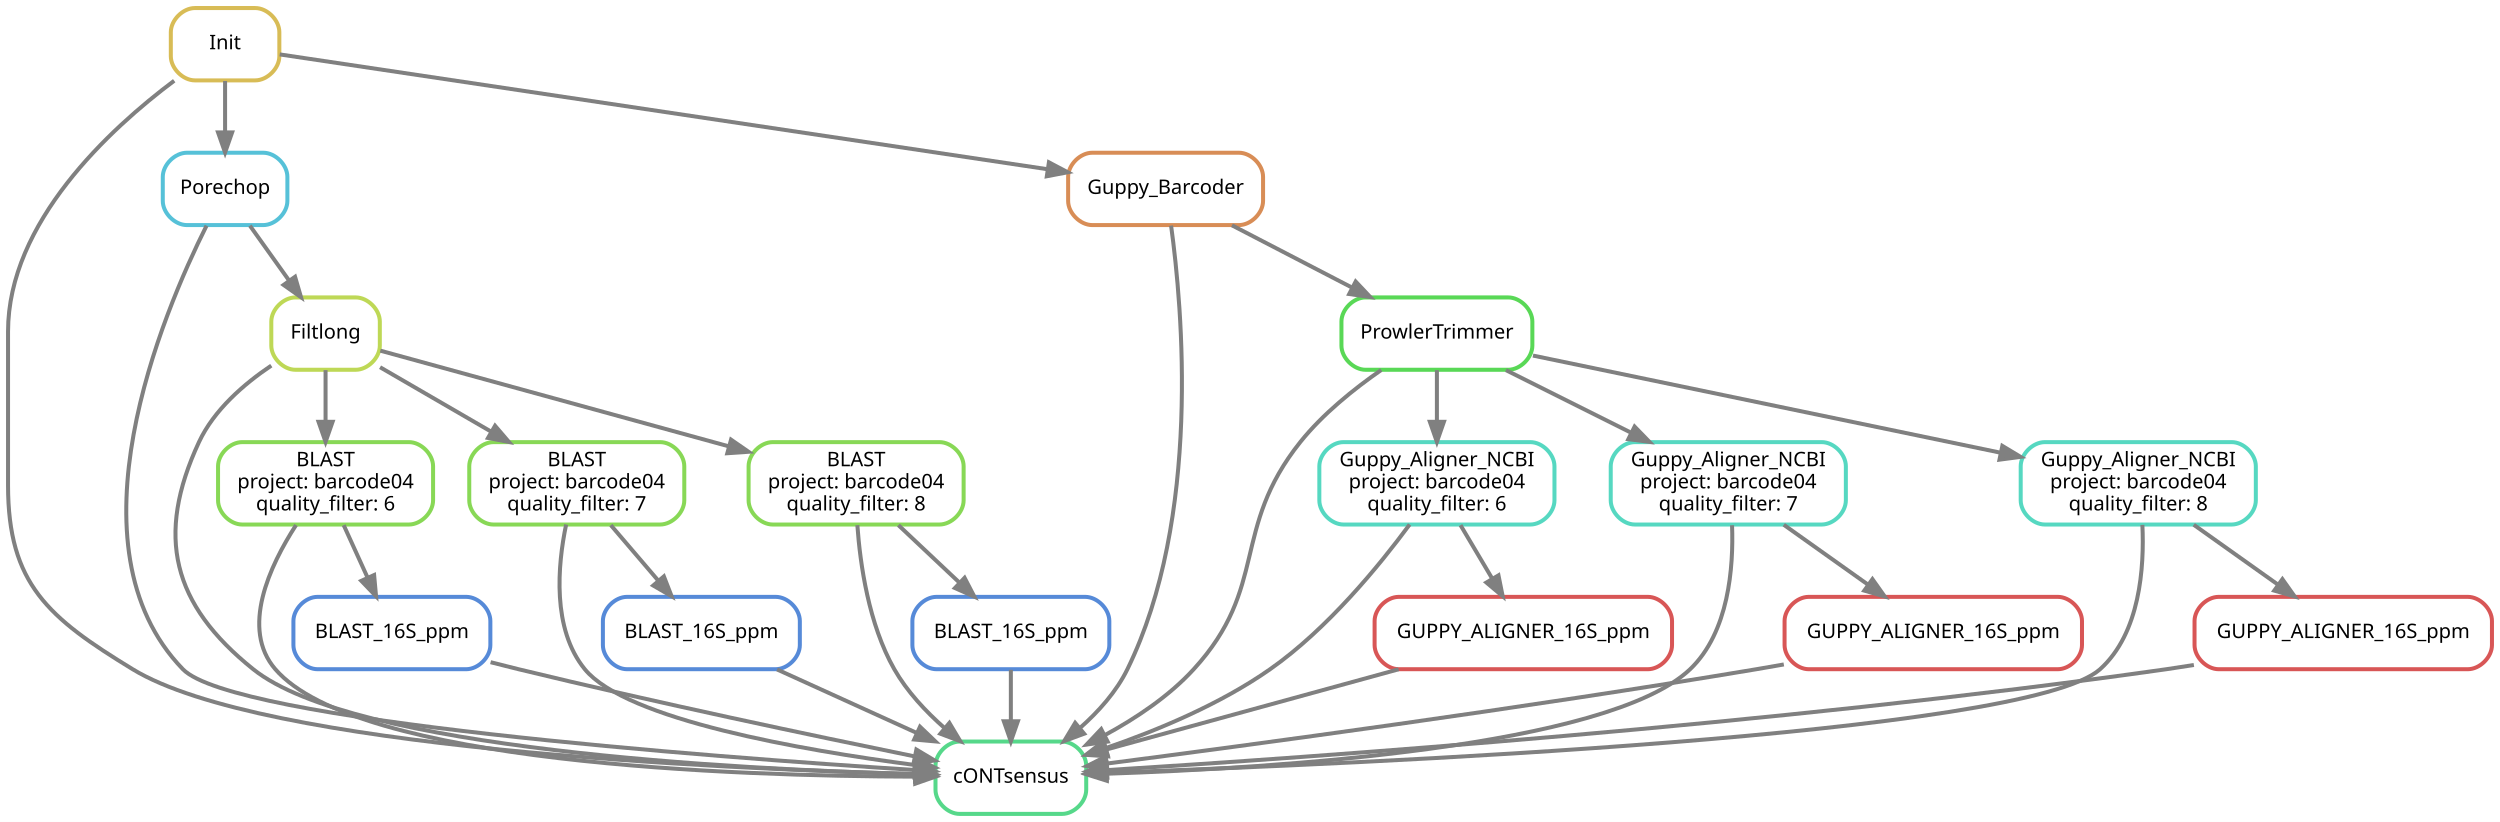
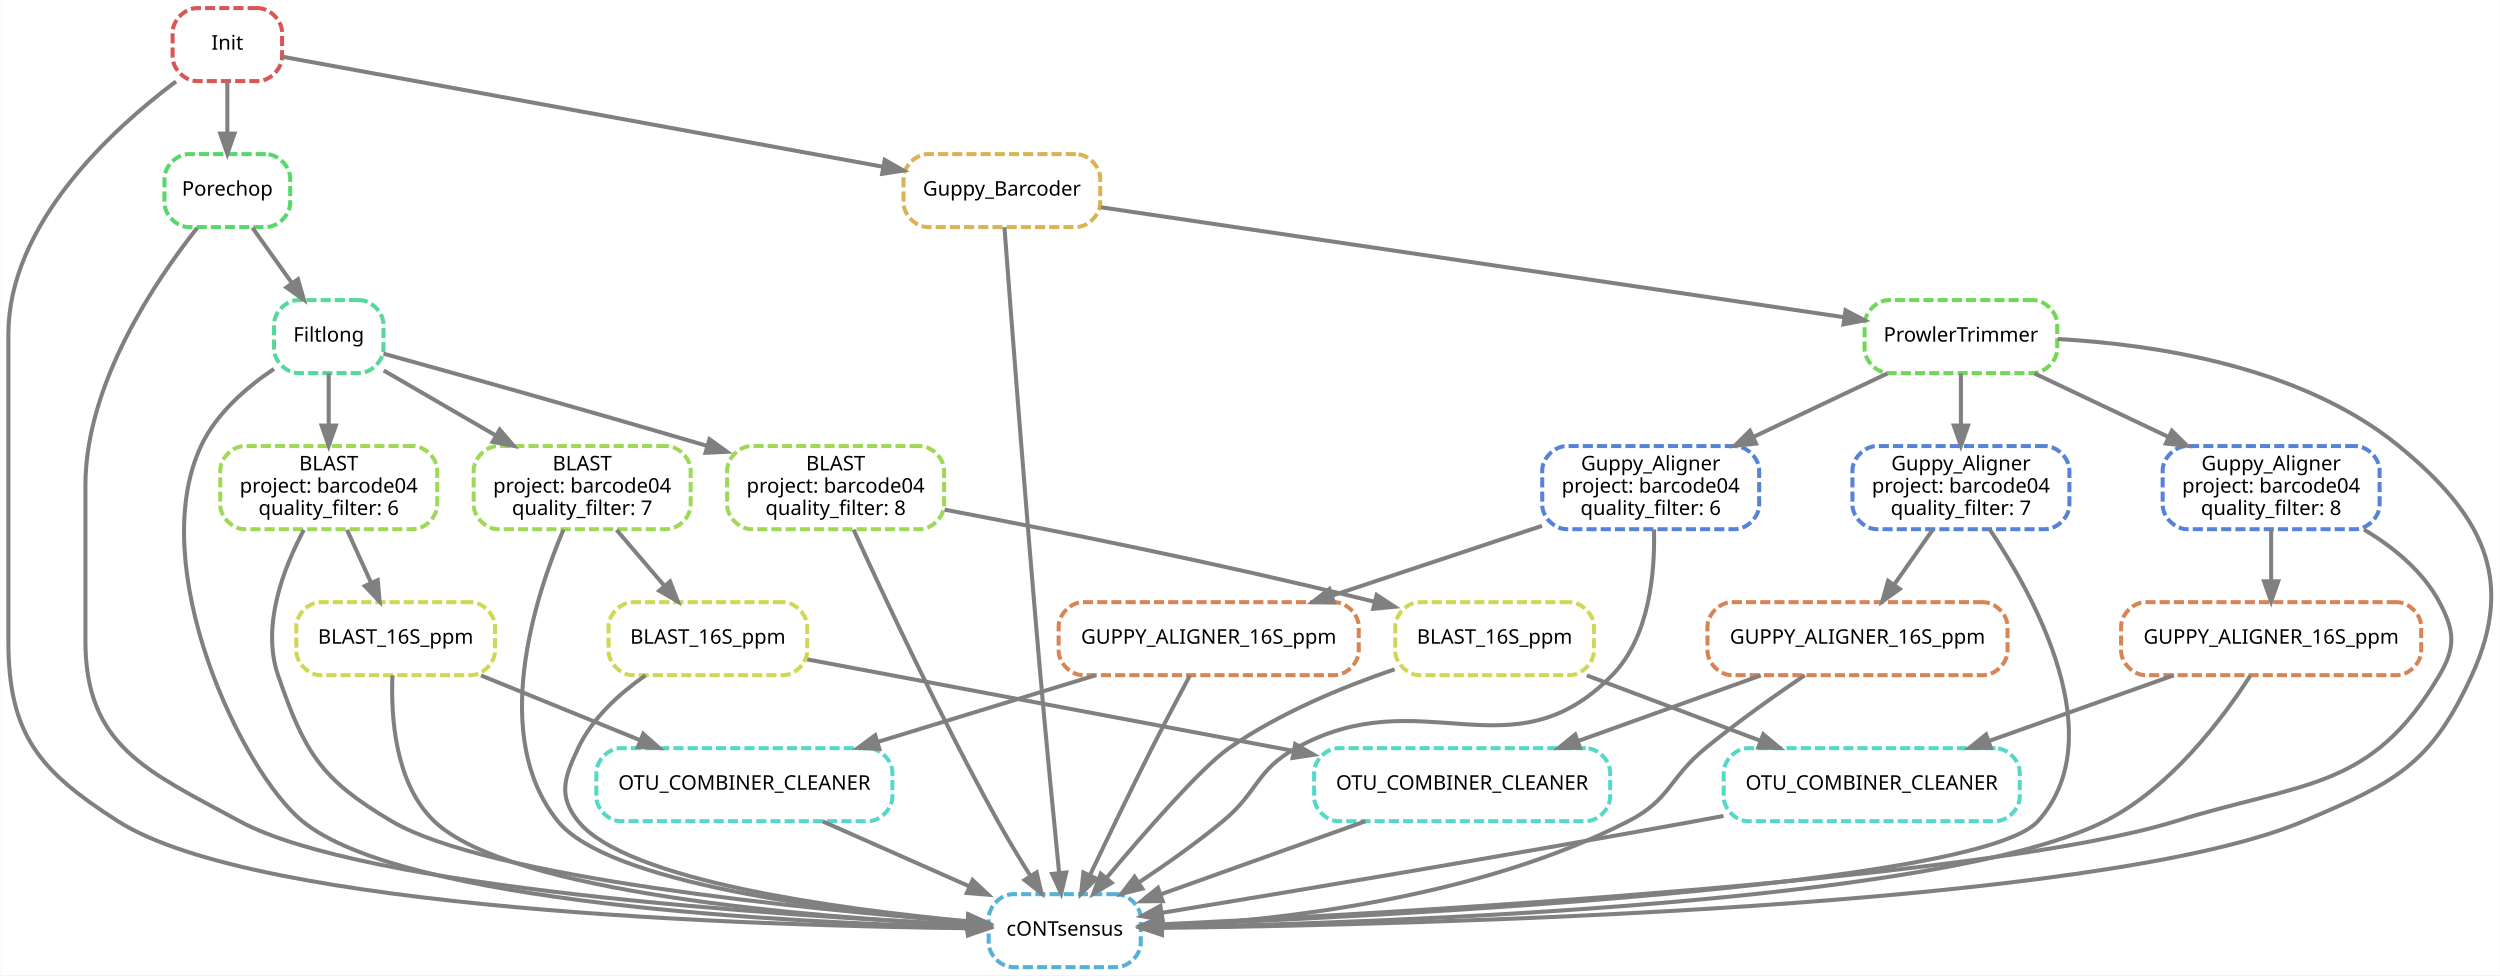
- <svg xmlns="http://www.w3.org/2000/svg" width="1244pt" height="409pt" viewBox="0.00 0.00 1244.00 409.00">
-   <g id="graph0" class="graph" transform="scale(1 1) rotate(0) translate(4 405)">
-     <polygon fill="white" stroke="transparent" points="-4,4 -4,-405 1240,-405 1240,4 -4,4" />
+ <svg xmlns="http://www.w3.org/2000/svg" width="1233pt" height="481pt" viewBox="0.00 0.00 1232.75 481.00">
+   <g id="graph0" class="graph" transform="scale(1 1) rotate(0) translate(4 477)">
+     <polygon fill="white" stroke="transparent" points="-4,4 -4,-477 1228.75,-477 1228.75,4 -4,4" />
    <g id="node1" class="node">
-       <path fill="none" stroke="#56d88a" stroke-width="2" d="M524.5,-36C524.5,-36 473.5,-36 473.5,-36 467.5,-36 461.5,-30 461.5,-24 461.5,-24 461.5,-12 461.5,-12 461.5,-6 467.5,0 473.5,0 473.5,0 524.5,0 524.5,0 530.5,0 536.5,-6 536.5,-12 536.5,-12 536.5,-24 536.5,-24 536.5,-30 530.5,-36 524.5,-36" />
-       <text text-anchor="middle" x="499" y="-15.5" font-family="sans" font-size="10.00">cONTsensus</text>
+       <path fill="none" stroke="#56b1d8" stroke-width="2" stroke-dasharray="5,2" d="M546.5,-36C546.5,-36 495.5,-36 495.5,-36 489.5,-36 483.5,-30 483.5,-24 483.5,-24 483.5,-12 483.5,-12 483.5,-6 489.5,0 495.5,0 495.5,0 546.5,0 546.5,0 552.5,0 558.5,-6 558.5,-12 558.5,-12 558.5,-24 558.5,-24 558.5,-30 552.5,-36 546.5,-36" />
+       <text text-anchor="middle" x="521" y="-15.5" font-family="sans" font-size="10.00">cONTsensus</text>
    </g>
    <g id="node2" class="node">
-       <path fill="none" stroke="#d8bc56" stroke-width="2" d="M123,-401C123,-401 93,-401 93,-401 87,-401 81,-395 81,-389 81,-389 81,-377 81,-377 81,-371 87,-365 93,-365 93,-365 123,-365 123,-365 129,-365 135,-371 135,-377 135,-377 135,-389 135,-389 135,-395 129,-401 123,-401" />
-       <text text-anchor="middle" x="108" y="-380.5" font-family="sans" font-size="10.00">Init</text>
+       <path fill="none" stroke="#d85656" stroke-width="2" stroke-dasharray="5,2" d="M123,-473C123,-473 93,-473 93,-473 87,-473 81,-467 81,-461 81,-461 81,-449 81,-449 81,-443 87,-437 93,-437 93,-437 123,-437 123,-437 129,-437 135,-443 135,-449 135,-449 135,-461 135,-461 135,-467 129,-473 123,-473" />
+       <text text-anchor="middle" x="108" y="-452.5" font-family="sans" font-size="10.00">Init</text>
    </g>
    <g id="edge1" class="edge">
-       <path fill="none" stroke="grey" stroke-width="2" d="M82.68,-364.83C50.76,-340.92 0,-294.36 0,-240 0,-240 0,-240 0,-163.5 0,-114.38 20.07,-97.59 62,-72 126.5,-32.63 352.11,-22.46 451.44,-19.87" />
-       <polygon fill="grey" stroke="grey" stroke-width="2" points="451.59,-23.37 461.5,-19.62 451.42,-16.37 451.59,-23.37" />
+       <path fill="none" stroke="grey" stroke-width="2" d="M82.68,-436.83C50.76,-412.92 0,-366.36 0,-312 0,-312 0,-312 0,-161 0,-114.73 15.03,-96.94 54,-72 122.61,-28.1 368.23,-20.44 473.04,-19.19" />
+       <polygon fill="grey" stroke="grey" stroke-width="2" points="473.37,-22.69 483.33,-19.09 473.3,-15.69 473.37,-22.69" />
    </g>
    <g id="node3" class="node">
-       <path fill="none" stroke="#56c1d8" stroke-width="2" d="M127,-329C127,-329 89,-329 89,-329 83,-329 77,-323 77,-317 77,-317 77,-305 77,-305 77,-299 83,-293 89,-293 89,-293 127,-293 127,-293 133,-293 139,-299 139,-305 139,-305 139,-317 139,-317 139,-323 133,-329 127,-329" />
-       <text text-anchor="middle" x="108" y="-308.5" font-family="sans" font-size="10.00">Porechop</text>
+       <path fill="none" stroke="#56d86b" stroke-width="2" stroke-dasharray="5,2" d="M127,-401C127,-401 89,-401 89,-401 83,-401 77,-395 77,-389 77,-389 77,-377 77,-377 77,-371 83,-365 89,-365 89,-365 127,-365 127,-365 133,-365 139,-371 139,-377 139,-377 139,-389 139,-389 139,-395 133,-401 127,-401" />
+       <text text-anchor="middle" x="108" y="-380.5" font-family="sans" font-size="10.00">Porechop</text>
+     </g>
+     <g id="edge21" class="edge">
+       <path fill="none" stroke="grey" stroke-width="2" d="M108,-436.7C108,-428.98 108,-419.71 108,-411.11" />
+       <polygon fill="grey" stroke="grey" stroke-width="2" points="111.5,-411.1 108,-401.1 104.5,-411.1 111.5,-411.1" />
+     </g>
+     <g id="node4" class="node">
+       <path fill="none" stroke="#d8b456" stroke-width="2" stroke-dasharray="5,2" d="M526.5,-401C526.5,-401 453.5,-401 453.5,-401 447.5,-401 441.5,-395 441.5,-389 441.5,-389 441.5,-377 441.5,-377 441.5,-371 447.5,-365 453.5,-365 453.5,-365 526.5,-365 526.5,-365 532.5,-365 538.5,-371 538.5,-377 538.5,-377 538.5,-389 538.5,-389 538.5,-395 532.5,-401 526.5,-401" />
+       <text text-anchor="middle" x="490" y="-380.5" font-family="sans" font-size="10.00">Guppy_Barcoder</text>
+     </g>
+     <g id="edge22" class="edge">
+       <path fill="none" stroke="grey" stroke-width="2" d="M135.17,-449.02C196.67,-437.75 347.72,-410.07 431.55,-394.71" />
+       <polygon fill="grey" stroke="grey" stroke-width="2" points="432.23,-398.14 441.43,-392.9 430.97,-391.26 432.23,-398.14" />
+     </g>
+     <g id="edge2" class="edge">
+       <path fill="none" stroke="grey" stroke-width="2" d="M93.15,-364.62C72.61,-338.73 38,-287.68 38,-237.5 38,-237.5 38,-237.5 38,-161 38,-108.98 68.27,-96.79 114,-72 175.13,-38.86 379.64,-25.44 473.35,-20.94" />
+       <polygon fill="grey" stroke="grey" stroke-width="2" points="473.59,-24.43 483.41,-20.47 473.26,-17.44 473.59,-24.43" />
+     </g>
+     <g id="node6" class="node">
+       <path fill="none" stroke="#56d89a" stroke-width="2" stroke-dasharray="5,2" d="M173,-329C173,-329 143,-329 143,-329 137,-329 131,-323 131,-317 131,-317 131,-305 131,-305 131,-299 137,-293 143,-293 143,-293 173,-293 173,-293 179,-293 185,-299 185,-305 185,-305 185,-317 185,-317 185,-323 179,-329 173,-329" />
+       <text text-anchor="middle" x="158" y="-308.5" font-family="sans" font-size="10.00">Filtlong</text>
+     </g>
+     <g id="edge24" class="edge">
+       <path fill="none" stroke="grey" stroke-width="2" d="M120.36,-364.7C126.23,-356.47 133.37,-346.48 139.84,-337.42" />
+       <polygon fill="grey" stroke="grey" stroke-width="2" points="142.82,-339.28 145.78,-329.1 137.12,-335.21 142.82,-339.28" />
+     </g>
+     <g id="edge3" class="edge">
+       <path fill="none" stroke="grey" stroke-width="2" d="M491.27,-364.97C494.19,-325.89 501.72,-226.79 509,-144 511.96,-110.37 515.73,-71.68 518.25,-46.36" />
+       <polygon fill="grey" stroke="grey" stroke-width="2" points="521.73,-46.68 519.24,-36.38 514.77,-45.99 521.73,-46.68" />
+     </g>
+     <g id="node5" class="node">
+       <path fill="none" stroke="#70d856" stroke-width="2" stroke-dasharray="5,2" d="M998.5,-329C998.5,-329 927.5,-329 927.5,-329 921.5,-329 915.5,-323 915.5,-317 915.5,-317 915.5,-305 915.5,-305 915.5,-299 921.5,-293 927.5,-293 927.5,-293 998.5,-293 998.5,-293 1004.5,-293 1010.5,-299 1010.5,-305 1010.5,-305 1010.5,-317 1010.5,-317 1010.5,-323 1004.5,-329 998.5,-329" />
+       <text text-anchor="middle" x="963" y="-308.5" font-family="sans" font-size="10.00">ProwlerTrimmer</text>
+     </g>
+     <g id="edge23" class="edge">
+       <path fill="none" stroke="grey" stroke-width="2" d="M538.84,-374.77C626.86,-361.75 811.67,-334.4 905.59,-320.5" />
+       <polygon fill="grey" stroke="grey" stroke-width="2" points="906.1,-323.96 915.48,-319.03 905.08,-317.03 906.1,-323.96" />
+     </g>
+     <g id="edge4" class="edge">
+       <path fill="none" stroke="grey" stroke-width="2" d="M1010.75,-309.79C1058.35,-307.16 1131.09,-296.31 1179,-257 1219.75,-223.57 1236.88,-191.95 1215,-144 1194.73,-99.57 1176.97,-91.04 1132,-72 1030.67,-29.1 694.68,-20.92 569,-19.37" />
+       <polygon fill="grey" stroke="grey" stroke-width="2" points="568.95,-15.87 558.91,-19.25 568.86,-22.86 568.95,-15.87" />
+     </g>
+     <g id="node13" class="node">
+       <path fill="none" stroke="#5682d8" stroke-width="2" stroke-dasharray="5,2" d="M851.5,-257C851.5,-257 768.5,-257 768.5,-257 762.5,-257 756.5,-251 756.5,-245 756.5,-245 756.5,-228 756.5,-228 756.5,-222 762.5,-216 768.5,-216 768.5,-216 851.5,-216 851.5,-216 857.5,-216 863.5,-222 863.5,-228 863.5,-228 863.5,-245 863.5,-245 863.5,-251 857.5,-257 851.5,-257" />
+       <text text-anchor="middle" x="810" y="-245" font-family="sans" font-size="10.00">Guppy_Aligner</text>
+       <text text-anchor="middle" x="810" y="-234" font-family="sans" font-size="10.00">project: barcode04</text>
+       <text text-anchor="middle" x="810" y="-223" font-family="sans" font-size="10.00">quality_filter: 6</text>
+     </g>
+     <g id="edge31" class="edge">
+       <path fill="none" stroke="grey" stroke-width="2" d="M926.74,-292.82C906.95,-283.44 882.13,-271.68 860.47,-261.42" />
+       <polygon fill="grey" stroke="grey" stroke-width="2" points="861.94,-258.24 851.4,-257.12 858.94,-264.56 861.94,-258.24" />
+     </g>
+     <g id="node14" class="node">
+       <path fill="none" stroke="#5682d8" stroke-width="2" stroke-dasharray="5,2" d="M1004.5,-257C1004.5,-257 921.5,-257 921.5,-257 915.5,-257 909.5,-251 909.5,-245 909.5,-245 909.5,-228 909.5,-228 909.5,-222 915.5,-216 921.5,-216 921.5,-216 1004.5,-216 1004.5,-216 1010.5,-216 1016.5,-222 1016.5,-228 1016.5,-228 1016.5,-245 1016.5,-245 1016.5,-251 1010.5,-257 1004.5,-257" />
+       <text text-anchor="middle" x="963" y="-245" font-family="sans" font-size="10.00">Guppy_Aligner</text>
+       <text text-anchor="middle" x="963" y="-234" font-family="sans" font-size="10.00">project: barcode04</text>
+       <text text-anchor="middle" x="963" y="-223" font-family="sans" font-size="10.00">quality_filter: 7</text>
+     </g>
+     <g id="edge32" class="edge">
+       <path fill="none" stroke="grey" stroke-width="2" d="M963,-292.82C963,-285.2 963,-276 963,-267.32" />
+       <polygon fill="grey" stroke="grey" stroke-width="2" points="966.5,-267.12 963,-257.12 959.5,-267.12 966.5,-267.12" />
+     </g>
+     <g id="node15" class="node">
+       <path fill="none" stroke="#5682d8" stroke-width="2" stroke-dasharray="5,2" d="M1157.5,-257C1157.5,-257 1074.5,-257 1074.5,-257 1068.5,-257 1062.5,-251 1062.5,-245 1062.5,-245 1062.5,-228 1062.5,-228 1062.5,-222 1068.5,-216 1074.5,-216 1074.5,-216 1157.5,-216 1157.5,-216 1163.5,-216 1169.5,-222 1169.5,-228 1169.5,-228 1169.5,-245 1169.5,-245 1169.5,-251 1163.5,-257 1157.5,-257" />
+       <text text-anchor="middle" x="1116" y="-245" font-family="sans" font-size="10.00">Guppy_Aligner</text>
+       <text text-anchor="middle" x="1116" y="-234" font-family="sans" font-size="10.00">project: barcode04</text>
+       <text text-anchor="middle" x="1116" y="-223" font-family="sans" font-size="10.00">quality_filter: 8</text>
+     </g>
+     <g id="edge33" class="edge">
+       <path fill="none" stroke="grey" stroke-width="2" d="M999.26,-292.82C1019.05,-283.44 1043.87,-271.68 1065.53,-261.42" />
+       <polygon fill="grey" stroke="grey" stroke-width="2" points="1067.06,-264.56 1074.6,-257.12 1064.06,-258.24 1067.06,-264.56" />
+     </g>
+     <g id="edge5" class="edge">
+       <path fill="none" stroke="grey" stroke-width="2" d="M130.99,-295.07C117.49,-286 102.48,-273.07 95,-257 67.32,-197.55 114.75,-96.88 145,-72 194.22,-31.52 383.57,-21.95 473.3,-19.7" />
+       <polygon fill="grey" stroke="grey" stroke-width="2" points="473.56,-23.19 483.48,-19.46 473.4,-16.19 473.56,-23.19" />
+     </g>
+     <g id="node7" class="node">
+       <path fill="none" stroke="#9fd856" stroke-width="2" stroke-dasharray="5,2" d="M199.5,-257C199.5,-257 116.5,-257 116.5,-257 110.5,-257 104.5,-251 104.5,-245 104.5,-245 104.5,-228 104.5,-228 104.5,-222 110.5,-216 116.5,-216 116.5,-216 199.5,-216 199.5,-216 205.5,-216 211.5,-222 211.5,-228 211.5,-228 211.5,-245 211.5,-245 211.5,-251 205.5,-257 199.5,-257" />
+       <text text-anchor="middle" x="158" y="-245" font-family="sans" font-size="10.00">BLAST</text>
+       <text text-anchor="middle" x="158" y="-234" font-family="sans" font-size="10.00">project: barcode04</text>
+       <text text-anchor="middle" x="158" y="-223" font-family="sans" font-size="10.00">quality_filter: 6</text>
+     </g>
+     <g id="edge25" class="edge">
+       <path fill="none" stroke="grey" stroke-width="2" d="M158,-292.82C158,-285.2 158,-276 158,-267.32" />
+       <polygon fill="grey" stroke="grey" stroke-width="2" points="161.5,-267.12 158,-257.12 154.5,-267.12 161.5,-267.12" />
+     </g>
+     <g id="node8" class="node">
+       <path fill="none" stroke="#9fd856" stroke-width="2" stroke-dasharray="5,2" d="M324.5,-257C324.5,-257 241.5,-257 241.5,-257 235.5,-257 229.5,-251 229.5,-245 229.5,-245 229.5,-228 229.5,-228 229.5,-222 235.5,-216 241.5,-216 241.5,-216 324.5,-216 324.5,-216 330.5,-216 336.5,-222 336.5,-228 336.5,-228 336.5,-245 336.5,-245 336.5,-251 330.5,-257 324.5,-257" />
+       <text text-anchor="middle" x="283" y="-245" font-family="sans" font-size="10.00">BLAST</text>
+       <text text-anchor="middle" x="283" y="-234" font-family="sans" font-size="10.00">project: barcode04</text>
+       <text text-anchor="middle" x="283" y="-223" font-family="sans" font-size="10.00">quality_filter: 7</text>
+     </g>
+     <g id="edge26" class="edge">
+       <path fill="none" stroke="grey" stroke-width="2" d="M185.12,-294.27C201.29,-284.89 222.17,-272.78 240.48,-262.16" />
+       <polygon fill="grey" stroke="grey" stroke-width="2" points="242.34,-265.13 249.24,-257.08 238.83,-259.07 242.34,-265.13" />
+     </g>
+     <g id="node9" class="node">
+       <path fill="none" stroke="#9fd856" stroke-width="2" stroke-dasharray="5,2" d="M449.5,-257C449.5,-257 366.5,-257 366.5,-257 360.5,-257 354.5,-251 354.5,-245 354.5,-245 354.5,-228 354.5,-228 354.5,-222 360.5,-216 366.5,-216 366.5,-216 449.5,-216 449.5,-216 455.5,-216 461.5,-222 461.5,-228 461.5,-228 461.5,-245 461.5,-245 461.5,-251 455.5,-257 449.5,-257" />
+       <text text-anchor="middle" x="408" y="-245" font-family="sans" font-size="10.00">BLAST</text>
+       <text text-anchor="middle" x="408" y="-234" font-family="sans" font-size="10.00">project: barcode04</text>
+       <text text-anchor="middle" x="408" y="-223" font-family="sans" font-size="10.00">quality_filter: 8</text>
+     </g>
+     <g id="edge27" class="edge">
+       <path fill="none" stroke="grey" stroke-width="2" d="M185,-302.57C219.63,-292.99 281.77,-275.63 344.71,-257.05" />
+       <polygon fill="grey" stroke="grey" stroke-width="2" points="345.81,-260.38 354.41,-254.18 343.83,-253.67 345.81,-260.38" />
+     </g>
+     <g id="edge6" class="edge">
+       <path fill="none" stroke="grey" stroke-width="2" d="M145.72,-215.65C135.77,-196.96 124.66,-168.3 133,-144 146.16,-105.65 154.11,-92.63 189,-72 236.18,-44.1 392.83,-28.61 472.93,-22.34" />
+       <polygon fill="grey" stroke="grey" stroke-width="2" points="473.54,-25.8 483.24,-21.55 473,-18.82 473.54,-25.8" />
+     </g>
+     <g id="node10" class="node">
+       <path fill="none" stroke="#ced856" stroke-width="2" stroke-dasharray="5,2" d="M228,-180C228,-180 154,-180 154,-180 148,-180 142,-174 142,-168 142,-168 142,-156 142,-156 142,-150 148,-144 154,-144 154,-144 228,-144 228,-144 234,-144 240,-150 240,-156 240,-156 240,-168 240,-168 240,-174 234,-180 228,-180" />
+       <text text-anchor="middle" x="191" y="-159.5" font-family="sans" font-size="10.00">BLAST_16S_ppm</text>
+     </g>
+     <g id="edge28" class="edge">
+       <path fill="none" stroke="grey" stroke-width="2" d="M167.02,-215.69C170.68,-207.65 174.96,-198.24 178.89,-189.61" />
+       <polygon fill="grey" stroke="grey" stroke-width="2" points="182.16,-190.87 183.12,-180.32 175.79,-187.97 182.16,-190.87" />
+     </g>
+     <g id="edge7" class="edge">
+       <path fill="none" stroke="grey" stroke-width="2" d="M273.78,-215.82C259.58,-182.26 237.32,-113.57 271,-72 295.95,-41.2 407.88,-27.58 473.2,-22.15" />
+       <polygon fill="grey" stroke="grey" stroke-width="2" points="473.57,-25.64 483.26,-21.35 473.02,-18.66 473.57,-25.64" />
+     </g>
+     <g id="node11" class="node">
+       <path fill="none" stroke="#ced856" stroke-width="2" stroke-dasharray="5,2" d="M382,-180C382,-180 308,-180 308,-180 302,-180 296,-174 296,-168 296,-168 296,-156 296,-156 296,-150 302,-144 308,-144 308,-144 382,-144 382,-144 388,-144 394,-150 394,-156 394,-156 394,-168 394,-168 394,-174 388,-180 382,-180" />
+       <text text-anchor="middle" x="345" y="-159.5" font-family="sans" font-size="10.00">BLAST_16S_ppm</text>
+     </g>
+     <g id="edge29" class="edge">
+       <path fill="none" stroke="grey" stroke-width="2" d="M299.94,-215.69C307.26,-207.13 315.91,-197.02 323.66,-187.95" />
+       <polygon fill="grey" stroke="grey" stroke-width="2" points="326.35,-190.19 330.19,-180.32 321.03,-185.64 326.35,-190.19" />
+     </g>
+     <g id="edge8" class="edge">
+       <path fill="none" stroke="grey" stroke-width="2" d="M416.85,-215.79C430.98,-184.74 459.9,-122.72 488,-72 492.94,-63.09 498.7,-53.57 504.01,-45.1" />
+       <polygon fill="grey" stroke="grey" stroke-width="2" points="507.14,-46.72 509.54,-36.4 501.23,-42.96 507.14,-46.72" />
+     </g>
+     <g id="node12" class="node">
+       <path fill="none" stroke="#ced856" stroke-width="2" stroke-dasharray="5,2" d="M770,-180C770,-180 696,-180 696,-180 690,-180 684,-174 684,-168 684,-168 684,-156 684,-156 684,-150 690,-144 696,-144 696,-144 770,-144 770,-144 776,-144 782,-150 782,-156 782,-156 782,-168 782,-168 782,-174 776,-180 770,-180" />
+       <text text-anchor="middle" x="733" y="-159.5" font-family="sans" font-size="10.00">BLAST_16S_ppm</text>
+     </g>
+     <g id="edge30" class="edge">
+       <path fill="none" stroke="grey" stroke-width="2" d="M461.73,-225.64C513.63,-215.83 594.64,-199.74 673.6,-180.26" />
+       <polygon fill="grey" stroke="grey" stroke-width="2" points="674.85,-183.55 683.71,-177.74 673.16,-176.76 674.85,-183.55" />
+     </g>
+     <g id="edge9" class="edge">
+       <path fill="none" stroke="grey" stroke-width="2" d="M189.43,-143.91C188.6,-123.74 190.62,-90.59 210,-72 246.93,-36.57 395.64,-24.63 473.28,-20.76" />
+       <polygon fill="grey" stroke="grey" stroke-width="2" points="473.47,-24.25 483.29,-20.28 473.14,-17.26 473.47,-24.25" />
+     </g>
+     <g id="node19" class="node">
+       <path fill="none" stroke="#56d8c9" stroke-width="2" stroke-dasharray="5,2" d="M424,-108C424,-108 302,-108 302,-108 296,-108 290,-102 290,-96 290,-96 290,-84 290,-84 290,-78 296,-72 302,-72 302,-72 424,-72 424,-72 430,-72 436,-78 436,-84 436,-84 436,-96 436,-96 436,-102 430,-108 424,-108" />
+       <text text-anchor="middle" x="363" y="-87.5" font-family="sans" font-size="10.00">OTU_COMBINER_CLEANER</text>
+     </g>
+     <g id="edge38" class="edge">
+       <path fill="none" stroke="grey" stroke-width="2" d="M233.08,-143.88C256.8,-134.22 286.62,-122.09 311.7,-111.88" />
+       <polygon fill="grey" stroke="grey" stroke-width="2" points="313.12,-115.08 321.06,-108.07 310.48,-108.6 313.12,-115.08" />
+     </g>
+     <g id="edge10" class="edge">
+       <path fill="none" stroke="grey" stroke-width="2" d="M314.23,-143.91C301.46,-135.02 288,-122.88 281,-108 274.19,-93.52 270.98,-84.47 281,-72 304.6,-42.61 409.93,-28.55 472.94,-22.65" />
+       <polygon fill="grey" stroke="grey" stroke-width="2" points="473.4,-26.12 483.05,-21.74 472.77,-19.15 473.4,-26.12" />
+     </g>
+     <g id="node20" class="node">
+       <path fill="none" stroke="#56d8c9" stroke-width="2" stroke-dasharray="5,2" d="M778,-108C778,-108 656,-108 656,-108 650,-108 644,-102 644,-96 644,-96 644,-84 644,-84 644,-78 650,-72 656,-72 656,-72 778,-72 778,-72 784,-72 790,-78 790,-84 790,-84 790,-96 790,-96 790,-102 784,-108 778,-108" />
+       <text text-anchor="middle" x="717" y="-87.5" font-family="sans" font-size="10.00">OTU_COMBINER_CLEANER</text>
+     </g>
+     <g id="edge40" class="edge">
+       <path fill="none" stroke="grey" stroke-width="2" d="M394.02,-151.78C454.97,-140.31 559.98,-120.55 633.67,-106.68" />
+       <polygon fill="grey" stroke="grey" stroke-width="2" points="634.67,-110.05 643.85,-104.76 633.38,-103.17 634.67,-110.05" />
+     </g>
+     <g id="edge11" class="edge">
+       <path fill="none" stroke="grey" stroke-width="2" d="M683.71,-146.91C657.97,-138.16 626.76,-125.25 602,-108 588.49,-98.59 560.9,-67.02 541.7,-44.15" />
+       <polygon fill="grey" stroke="grey" stroke-width="2" points="544.14,-41.61 535.05,-36.18 538.77,-46.1 544.14,-41.61" />
+     </g>
+     <g id="node21" class="node">
+       <path fill="none" stroke="#56d8c9" stroke-width="2" stroke-dasharray="5,2" d="M980,-108C980,-108 858,-108 858,-108 852,-108 846,-102 846,-96 846,-96 846,-84 846,-84 846,-78 852,-72 858,-72 858,-72 980,-72 980,-72 986,-72 992,-78 992,-84 992,-84 992,-96 992,-96 992,-102 986,-108 980,-108" />
+       <text text-anchor="middle" x="919" y="-87.5" font-family="sans" font-size="10.00">OTU_COMBINER_CLEANER</text>
+     </g>
+     <g id="edge42" class="edge">
+       <path fill="none" stroke="grey" stroke-width="2" d="M778.5,-143.88C804.38,-134.14 836.97,-121.87 864.24,-111.61" />
+       <polygon fill="grey" stroke="grey" stroke-width="2" points="865.52,-114.87 873.65,-108.07 863.06,-108.31 865.52,-114.87" />
+     </g>
+     <g id="edge12" class="edge">
+       <path fill="none" stroke="grey" stroke-width="2" d="M811.61,-215.91C812.17,-195.22 809.61,-163.02 791,-144 741.24,-93.13 697.24,-142.49 635,-108 615.21,-97.03 616.44,-86.42 599,-72 586.06,-61.3 570.98,-50.67 557.54,-41.77" />
+       <polygon fill="grey" stroke="grey" stroke-width="2" points="559.27,-38.72 548.98,-36.18 555.44,-44.58 559.27,-38.72" />
+     </g>
+     <g id="node16" class="node">
+       <path fill="none" stroke="#d88556" stroke-width="2" stroke-dasharray="5,2" d="M654,-180C654,-180 530,-180 530,-180 524,-180 518,-174 518,-168 518,-168 518,-156 518,-156 518,-150 524,-144 530,-144 530,-144 654,-144 654,-144 660,-144 666,-150 666,-156 666,-156 666,-168 666,-168 666,-174 660,-180 654,-180" />
+       <text text-anchor="middle" x="592" y="-159.5" font-family="sans" font-size="10.00">GUPPY_ALIGNER_16S_ppm</text>
+     </g>
+     <g id="edge34" class="edge">
+       <path fill="none" stroke="grey" stroke-width="2" d="M756.39,-217.67C725.09,-207.26 685.48,-194.09 652.99,-183.28" />
+       <polygon fill="grey" stroke="grey" stroke-width="2" points="653.74,-179.85 643.15,-180.01 651.53,-186.49 653.74,-179.85" />
+     </g>
+     <g id="edge13" class="edge">
+       <path fill="none" stroke="grey" stroke-width="2" d="M977.18,-215.93C999.72,-182.22 1037.65,-112.92 1001,-72 972.49,-40.17 684.93,-25.42 569.03,-20.74" />
+       <polygon fill="grey" stroke="grey" stroke-width="2" points="568.82,-17.23 558.69,-20.33 568.55,-24.22 568.82,-17.23" />
+     </g>
+     <g id="node17" class="node">
+       <path fill="none" stroke="#d88556" stroke-width="2" stroke-dasharray="5,2" d="M974,-180C974,-180 850,-180 850,-180 844,-180 838,-174 838,-168 838,-168 838,-156 838,-156 838,-150 844,-144 850,-144 850,-144 974,-144 974,-144 980,-144 986,-150 986,-156 986,-156 986,-168 986,-168 986,-174 980,-180 974,-180" />
+       <text text-anchor="middle" x="912" y="-159.5" font-family="sans" font-size="10.00">GUPPY_ALIGNER_16S_ppm</text>
+     </g>
+     <g id="edge35" class="edge">
+       <path fill="none" stroke="grey" stroke-width="2" d="M949.06,-215.69C943.16,-207.3 936.22,-197.42 929.94,-188.5" />
+       <polygon fill="grey" stroke="grey" stroke-width="2" points="932.8,-186.48 924.18,-180.32 927.07,-190.51 932.8,-186.48" />
+     </g>
+     <g id="edge14" class="edge">
+       <path fill="none" stroke="grey" stroke-width="2" d="M1161.8,-215.82C1176.38,-207.1 1190.83,-195.29 1199,-180 1206.54,-165.89 1207.12,-157.78 1199,-144 1165.47,-87.1 1132.08,-91.59 1069,-72 976.17,-43.17 684.91,-26.7 569.14,-21.14" />
+       <polygon fill="grey" stroke="grey" stroke-width="2" points="568.98,-17.63 558.82,-20.65 568.65,-24.62 568.98,-17.63" />
+     </g>
+     <g id="node18" class="node">
+       <path fill="none" stroke="#d88556" stroke-width="2" stroke-dasharray="5,2" d="M1178,-180C1178,-180 1054,-180 1054,-180 1048,-180 1042,-174 1042,-168 1042,-168 1042,-156 1042,-156 1042,-150 1048,-144 1054,-144 1054,-144 1178,-144 1178,-144 1184,-144 1190,-150 1190,-156 1190,-156 1190,-168 1190,-168 1190,-174 1184,-180 1178,-180" />
+       <text text-anchor="middle" x="1116" y="-159.5" font-family="sans" font-size="10.00">GUPPY_ALIGNER_16S_ppm</text>
+     </g>
+     <g id="edge36" class="edge">
+       <path fill="none" stroke="grey" stroke-width="2" d="M1116,-215.69C1116,-207.91 1116,-198.84 1116,-190.45" />
+       <polygon fill="grey" stroke="grey" stroke-width="2" points="1119.5,-190.32 1116,-180.32 1112.5,-190.32 1119.5,-190.32" />
+     </g>
+     <g id="edge15" class="edge">
+       <path fill="none" stroke="grey" stroke-width="2" d="M582.76,-143.9C577.23,-133.55 570.1,-120.07 564,-108 553.42,-87.07 541.88,-63.11 533.42,-45.34" />
+       <polygon fill="grey" stroke="grey" stroke-width="2" points="536.51,-43.69 529.06,-36.15 530.19,-46.69 536.51,-43.69" />
+     </g>
+     <g id="edge37" class="edge">
+       <path fill="none" stroke="grey" stroke-width="2" d="M536.27,-143.97C503.86,-134.06 462.82,-121.51 428.82,-111.12" />
+       <polygon fill="grey" stroke="grey" stroke-width="2" points="429.56,-107.69 418.98,-108.11 427.52,-114.38 429.56,-107.69" />
+     </g>
+     <g id="edge16" class="edge">
+       <path fill="none" stroke="grey" stroke-width="2" d="M885.99,-143.97C871.24,-133.98 852.66,-120.84 837,-108 819.01,-93.25 819.71,-82.61 799,-72 724.69,-33.94 626.55,-23.05 568.95,-20.04" />
+       <polygon fill="grey" stroke="grey" stroke-width="2" points="568.83,-16.53 558.68,-19.56 568.51,-23.52 568.83,-16.53" />
+     </g>
+     <g id="edge39" class="edge">
+       <path fill="none" stroke="grey" stroke-width="2" d="M864.3,-143.88C837.05,-134.09 802.7,-121.77 774.03,-111.47" />
+       <polygon fill="grey" stroke="grey" stroke-width="2" points="775.14,-108.15 764.55,-108.07 772.78,-114.74 775.14,-108.15" />
+     </g>
+     <g id="edge17" class="edge">
+       <path fill="none" stroke="grey" stroke-width="2" d="M1105.74,-143.77C1092.22,-122.8 1066.31,-88.19 1034,-72 953.16,-31.48 680.53,-21.91 569.08,-19.67" />
+       <polygon fill="grey" stroke="grey" stroke-width="2" points="568.88,-16.17 558.81,-19.48 568.74,-23.17 568.88,-16.17" />
+     </g>
+     <g id="edge41" class="edge">
+       <path fill="none" stroke="grey" stroke-width="2" d="M1068.06,-143.97C1040.53,-134.19 1005.78,-121.84 976.76,-111.52" />
+       <polygon fill="grey" stroke="grey" stroke-width="2" points="977.75,-108.16 967.15,-108.11 975.41,-114.76 977.75,-108.16" />
    </g>
    <g id="edge18" class="edge">
-       <path fill="none" stroke="grey" stroke-width="2" d="M108,-364.7C108,-356.98 108,-347.71 108,-339.11" />
-       <polygon fill="grey" stroke="grey" stroke-width="2" points="111.5,-339.1 108,-329.1 104.5,-339.1 111.5,-339.1" />
-     </g>
-     <g id="node4" class="node">
-       <path fill="none" stroke="#d88d56" stroke-width="2" d="M612.5,-329C612.5,-329 539.5,-329 539.5,-329 533.5,-329 527.5,-323 527.5,-317 527.5,-317 527.5,-305 527.5,-305 527.5,-299 533.5,-293 539.5,-293 539.5,-293 612.5,-293 612.5,-293 618.5,-293 624.5,-299 624.5,-305 624.5,-305 624.5,-317 624.5,-317 624.5,-323 618.5,-329 612.5,-329" />
-       <text text-anchor="middle" x="576" y="-308.5" font-family="sans" font-size="10.00">Guppy_Barcoder</text>
+       <path fill="none" stroke="grey" stroke-width="2" d="M401.65,-71.88C423.49,-62.2 450.96,-50.03 474.03,-39.81" />
+       <polygon fill="grey" stroke="grey" stroke-width="2" points="475.57,-42.96 483.29,-35.71 472.73,-36.56 475.57,-42.96" />
    </g>
    <g id="edge19" class="edge">
-       <path fill="none" stroke="grey" stroke-width="2" d="M135.18,-377.93C209.12,-366.88 415.12,-336.06 517.17,-320.8" />
-       <polygon fill="grey" stroke="grey" stroke-width="2" points="517.94,-324.22 527.31,-319.28 516.9,-317.3 517.94,-324.22" />
-     </g>
-     <g id="edge2" class="edge">
-       <path fill="none" stroke="grey" stroke-width="2" d="M98.78,-292.7C76.88,-248.94 27.81,-133.05 87,-72 112.02,-46.19 348.03,-28.43 451.16,-21.84" />
-       <polygon fill="grey" stroke="grey" stroke-width="2" points="451.54,-25.32 461.3,-21.2 451.1,-18.34 451.54,-25.32" />
-     </g>
-     <g id="node6" class="node">
-       <path fill="none" stroke="#bed856" stroke-width="2" d="M173,-257C173,-257 143,-257 143,-257 137,-257 131,-251 131,-245 131,-245 131,-233 131,-233 131,-227 137,-221 143,-221 143,-221 173,-221 173,-221 179,-221 185,-227 185,-233 185,-233 185,-245 185,-245 185,-251 179,-257 173,-257" />
-       <text text-anchor="middle" x="158" y="-236.5" font-family="sans" font-size="10.00">Filtlong</text>
-     </g>
-     <g id="edge21" class="edge">
-       <path fill="none" stroke="grey" stroke-width="2" d="M120.36,-292.7C126.23,-284.47 133.37,-274.48 139.84,-265.42" />
-       <polygon fill="grey" stroke="grey" stroke-width="2" points="142.82,-267.28 145.78,-257.1 137.12,-263.21 142.82,-267.28" />
-     </g>
-     <g id="edge3" class="edge">
-       <path fill="none" stroke="grey" stroke-width="2" d="M578.73,-292.74C584.35,-251.91 593.8,-147.21 557,-72 551.52,-60.8 542.56,-50.84 533.3,-42.67" />
-       <polygon fill="grey" stroke="grey" stroke-width="2" points="535.46,-39.91 525.53,-36.23 531,-45.3 535.46,-39.91" />
-     </g>
-     <g id="node5" class="node">
-       <path fill="none" stroke="#59d856" stroke-width="2" d="M746.5,-257C746.5,-257 675.5,-257 675.5,-257 669.5,-257 663.5,-251 663.5,-245 663.5,-245 663.5,-233 663.5,-233 663.5,-227 669.5,-221 675.5,-221 675.5,-221 746.5,-221 746.5,-221 752.5,-221 758.5,-227 758.5,-233 758.5,-233 758.5,-245 758.5,-245 758.5,-251 752.5,-257 746.5,-257" />
-       <text text-anchor="middle" x="711" y="-236.5" font-family="sans" font-size="10.00">ProwlerTrimmer</text>
+       <path fill="none" stroke="grey" stroke-width="2" d="M669.3,-71.97C638.63,-61.01 598.93,-46.83 568.33,-35.9" />
+       <polygon fill="grey" stroke="grey" stroke-width="2" points="569.33,-32.55 558.74,-32.48 566.98,-39.14 569.33,-32.55" />
    </g>
    <g id="edge20" class="edge">
-       <path fill="none" stroke="grey" stroke-width="2" d="M609.02,-292.88C627.08,-283.51 649.65,-271.81 668.95,-261.8" />
-       <polygon fill="grey" stroke="grey" stroke-width="2" points="670.58,-264.9 677.85,-257.19 667.36,-258.69 670.58,-264.9" />
-     </g>
-     <g id="edge4" class="edge">
-       <path fill="none" stroke="grey" stroke-width="2" d="M683.3,-220.9C669.85,-211.56 654.21,-199.04 643,-185 608.39,-141.65 627.44,-112.93 590,-72 577.72,-58.58 561.25,-47.59 545.69,-39.16" />
-       <polygon fill="grey" stroke="grey" stroke-width="2" points="547.16,-35.98 536.67,-34.5 543.95,-42.2 547.16,-35.98" />
-     </g>
-     <g id="node13" class="node">
-       <path fill="none" stroke="#56d8c1" stroke-width="2" d="M757.5,-185C757.5,-185 664.5,-185 664.5,-185 658.5,-185 652.5,-179 652.5,-173 652.5,-173 652.5,-156 652.5,-156 652.5,-150 658.5,-144 664.5,-144 664.5,-144 757.5,-144 757.5,-144 763.5,-144 769.5,-150 769.5,-156 769.5,-156 769.5,-173 769.5,-173 769.5,-179 763.5,-185 757.5,-185" />
-       <text text-anchor="middle" x="711" y="-173" font-family="sans" font-size="10.00">Guppy_Aligner_NCBI</text>
-       <text text-anchor="middle" x="711" y="-162" font-family="sans" font-size="10.00">project: barcode04</text>
-       <text text-anchor="middle" x="711" y="-151" font-family="sans" font-size="10.00">quality_filter: 6</text>
-     </g>
-     <g id="edge28" class="edge">
-       <path fill="none" stroke="grey" stroke-width="2" d="M711,-220.82C711,-213.2 711,-204 711,-195.32" />
-       <polygon fill="grey" stroke="grey" stroke-width="2" points="714.5,-195.12 711,-185.12 707.5,-195.12 714.5,-195.12" />
-     </g>
-     <g id="node14" class="node">
-       <path fill="none" stroke="#56d8c1" stroke-width="2" d="M902.5,-185C902.5,-185 809.5,-185 809.5,-185 803.5,-185 797.5,-179 797.5,-173 797.5,-173 797.5,-156 797.5,-156 797.5,-150 803.5,-144 809.5,-144 809.5,-144 902.5,-144 902.5,-144 908.5,-144 914.5,-150 914.5,-156 914.5,-156 914.5,-173 914.5,-173 914.5,-179 908.5,-185 902.5,-185" />
-       <text text-anchor="middle" x="856" y="-173" font-family="sans" font-size="10.00">Guppy_Aligner_NCBI</text>
-       <text text-anchor="middle" x="856" y="-162" font-family="sans" font-size="10.00">project: barcode04</text>
-       <text text-anchor="middle" x="856" y="-151" font-family="sans" font-size="10.00">quality_filter: 7</text>
-     </g>
-     <g id="edge29" class="edge">
-       <path fill="none" stroke="grey" stroke-width="2" d="M745.36,-220.82C763.95,-211.52 787.22,-199.89 807.62,-189.69" />
-       <polygon fill="grey" stroke="grey" stroke-width="2" points="809.38,-192.72 816.76,-185.12 806.25,-186.46 809.38,-192.72" />
-     </g>
-     <g id="node15" class="node">
-       <path fill="none" stroke="#56d8c1" stroke-width="2" d="M1106.5,-185C1106.5,-185 1013.5,-185 1013.5,-185 1007.5,-185 1001.5,-179 1001.5,-173 1001.5,-173 1001.5,-156 1001.5,-156 1001.5,-150 1007.5,-144 1013.5,-144 1013.5,-144 1106.5,-144 1106.5,-144 1112.5,-144 1118.5,-150 1118.5,-156 1118.5,-156 1118.5,-173 1118.5,-173 1118.5,-179 1112.5,-185 1106.5,-185" />
-       <text text-anchor="middle" x="1060" y="-173" font-family="sans" font-size="10.00">Guppy_Aligner_NCBI</text>
-       <text text-anchor="middle" x="1060" y="-162" font-family="sans" font-size="10.00">project: barcode04</text>
-       <text text-anchor="middle" x="1060" y="-151" font-family="sans" font-size="10.00">quality_filter: 8</text>
-     </g>
-     <g id="edge30" class="edge">
-       <path fill="none" stroke="grey" stroke-width="2" d="M758.8,-228.07C819.03,-215.56 922.95,-193.97 991.59,-179.71" />
-       <polygon fill="grey" stroke="grey" stroke-width="2" points="992.37,-183.12 1001.45,-177.66 990.94,-176.27 992.37,-183.12" />
-     </g>
-     <g id="edge5" class="edge">
-       <path fill="none" stroke="grey" stroke-width="2" d="M130.99,-223.07C117.49,-214 102.48,-201.07 95,-185 73.21,-138.19 81.71,-104.3 122,-72 171.85,-32.03 361.44,-22.2 451.26,-19.79" />
-       <polygon fill="grey" stroke="grey" stroke-width="2" points="451.54,-23.28 461.45,-19.53 451.36,-16.28 451.54,-23.28" />
-     </g>
-     <g id="node7" class="node">
-       <path fill="none" stroke="#88d856" stroke-width="2" d="M199.5,-185C199.5,-185 116.5,-185 116.5,-185 110.5,-185 104.5,-179 104.5,-173 104.5,-173 104.5,-156 104.5,-156 104.5,-150 110.5,-144 116.5,-144 116.5,-144 199.5,-144 199.5,-144 205.5,-144 211.5,-150 211.5,-156 211.5,-156 211.5,-173 211.5,-173 211.5,-179 205.5,-185 199.5,-185" />
-       <text text-anchor="middle" x="158" y="-173" font-family="sans" font-size="10.00">BLAST</text>
-       <text text-anchor="middle" x="158" y="-162" font-family="sans" font-size="10.00">project: barcode04</text>
-       <text text-anchor="middle" x="158" y="-151" font-family="sans" font-size="10.00">quality_filter: 6</text>
-     </g>
-     <g id="edge22" class="edge">
-       <path fill="none" stroke="grey" stroke-width="2" d="M158,-220.82C158,-213.2 158,-204 158,-195.32" />
-       <polygon fill="grey" stroke="grey" stroke-width="2" points="161.5,-195.12 158,-185.12 154.5,-195.12 161.5,-195.12" />
-     </g>
-     <g id="node8" class="node">
-       <path fill="none" stroke="#88d856" stroke-width="2" d="M324.5,-185C324.5,-185 241.5,-185 241.5,-185 235.5,-185 229.5,-179 229.5,-173 229.5,-173 229.5,-156 229.5,-156 229.5,-150 235.5,-144 241.5,-144 241.5,-144 324.5,-144 324.5,-144 330.5,-144 336.5,-150 336.5,-156 336.5,-156 336.5,-173 336.5,-173 336.5,-179 330.5,-185 324.5,-185" />
-       <text text-anchor="middle" x="283" y="-173" font-family="sans" font-size="10.00">BLAST</text>
-       <text text-anchor="middle" x="283" y="-162" font-family="sans" font-size="10.00">project: barcode04</text>
-       <text text-anchor="middle" x="283" y="-151" font-family="sans" font-size="10.00">quality_filter: 7</text>
-     </g>
-     <g id="edge23" class="edge">
-       <path fill="none" stroke="grey" stroke-width="2" d="M185.12,-222.27C201.29,-212.89 222.17,-200.78 240.48,-190.16" />
-       <polygon fill="grey" stroke="grey" stroke-width="2" points="242.34,-193.13 249.24,-185.08 238.83,-187.07 242.34,-193.13" />
-     </g>
-     <g id="node9" class="node">
-       <path fill="none" stroke="#88d856" stroke-width="2" d="M463.5,-185C463.5,-185 380.5,-185 380.5,-185 374.5,-185 368.5,-179 368.5,-173 368.5,-173 368.5,-156 368.5,-156 368.5,-150 374.5,-144 380.5,-144 380.5,-144 463.5,-144 463.5,-144 469.5,-144 475.5,-150 475.5,-156 475.5,-156 475.5,-173 475.5,-173 475.5,-179 469.5,-185 463.5,-185" />
-       <text text-anchor="middle" x="422" y="-173" font-family="sans" font-size="10.00">BLAST</text>
-       <text text-anchor="middle" x="422" y="-162" font-family="sans" font-size="10.00">project: barcode04</text>
-       <text text-anchor="middle" x="422" y="-151" font-family="sans" font-size="10.00">quality_filter: 8</text>
-     </g>
-     <g id="edge24" class="edge">
-       <path fill="none" stroke="grey" stroke-width="2" d="M185.26,-230.51C225.9,-219.35 303.5,-198.04 358.78,-182.86" />
-       <polygon fill="grey" stroke="grey" stroke-width="2" points="359.77,-186.22 368.48,-180.2 357.91,-179.47 359.77,-186.22" />
-     </g>
-     <g id="edge6" class="edge">
-       <path fill="none" stroke="grey" stroke-width="2" d="M143.3,-143.71C130.19,-123.45 115.54,-92.17 133,-72 173.62,-25.07 361.65,-18.8 451.26,-18.54" />
-       <polygon fill="grey" stroke="grey" stroke-width="2" points="451.43,-22.04 461.43,-18.53 451.42,-15.04 451.43,-22.04" />
-     </g>
-     <g id="node10" class="node">
-       <path fill="none" stroke="#568ad8" stroke-width="2" d="M228,-108C228,-108 154,-108 154,-108 148,-108 142,-102 142,-96 142,-96 142,-84 142,-84 142,-78 148,-72 154,-72 154,-72 228,-72 228,-72 234,-72 240,-78 240,-84 240,-84 240,-96 240,-96 240,-102 234,-108 228,-108" />
-       <text text-anchor="middle" x="191" y="-87.5" font-family="sans" font-size="10.00">BLAST_16S_ppm</text>
-     </g>
-     <g id="edge25" class="edge">
-       <path fill="none" stroke="grey" stroke-width="2" d="M167.02,-143.69C170.68,-135.65 174.96,-126.24 178.89,-117.61" />
-       <polygon fill="grey" stroke="grey" stroke-width="2" points="182.16,-118.87 183.12,-108.32 175.79,-115.97 182.16,-118.87" />
-     </g>
-     <g id="edge7" class="edge">
-       <path fill="none" stroke="grey" stroke-width="2" d="M277.71,-144C273.47,-123.68 270.61,-92.08 287,-72 307.5,-46.89 395.08,-31.69 451.06,-24.36" />
-       <polygon fill="grey" stroke="grey" stroke-width="2" points="451.64,-27.81 461.12,-23.08 450.76,-20.87 451.64,-27.81" />
-     </g>
-     <g id="node11" class="node">
-       <path fill="none" stroke="#568ad8" stroke-width="2" d="M382,-108C382,-108 308,-108 308,-108 302,-108 296,-102 296,-96 296,-96 296,-84 296,-84 296,-78 302,-72 308,-72 308,-72 382,-72 382,-72 388,-72 394,-78 394,-84 394,-84 394,-96 394,-96 394,-102 388,-108 382,-108" />
-       <text text-anchor="middle" x="345" y="-87.5" font-family="sans" font-size="10.00">BLAST_16S_ppm</text>
-     </g>
-     <g id="edge26" class="edge">
-       <path fill="none" stroke="grey" stroke-width="2" d="M299.94,-143.69C307.26,-135.13 315.91,-125.02 323.66,-115.95" />
-       <polygon fill="grey" stroke="grey" stroke-width="2" points="326.35,-118.19 330.19,-108.32 321.03,-113.64 326.35,-118.19" />
-     </g>
-     <g id="edge8" class="edge">
-       <path fill="none" stroke="grey" stroke-width="2" d="M422.62,-143.7C424,-124.29 428.24,-94.42 441,-72 447.27,-60.98 456.64,-50.97 466.03,-42.7" />
-       <polygon fill="grey" stroke="grey" stroke-width="2" points="468.41,-45.27 473.85,-36.17 463.93,-39.89 468.41,-45.27" />
-     </g>
-     <g id="node12" class="node">
-       <path fill="none" stroke="#568ad8" stroke-width="2" d="M536,-108C536,-108 462,-108 462,-108 456,-108 450,-102 450,-96 450,-96 450,-84 450,-84 450,-78 456,-72 462,-72 462,-72 536,-72 536,-72 542,-72 548,-78 548,-84 548,-84 548,-96 548,-96 548,-102 542,-108 536,-108" />
-       <text text-anchor="middle" x="499" y="-87.5" font-family="sans" font-size="10.00">BLAST_16S_ppm</text>
-     </g>
-     <g id="edge27" class="edge">
-       <path fill="none" stroke="grey" stroke-width="2" d="M443.04,-143.69C452.39,-134.89 463.47,-124.45 473.3,-115.19" />
-       <polygon fill="grey" stroke="grey" stroke-width="2" points="475.98,-117.48 480.86,-108.08 471.18,-112.39 475.98,-117.48" />
-     </g>
-     <g id="edge9" class="edge">
-       <path fill="none" stroke="grey" stroke-width="2" d="M240.12,-75.49C244.8,-74.28 249.49,-73.1 254,-72 322.1,-55.46 401.48,-38.75 450.99,-28.64" />
-       <polygon fill="grey" stroke="grey" stroke-width="2" points="451.99,-32.01 461.09,-26.58 450.59,-25.15 451.99,-32.01" />
-     </g>
-     <g id="edge10" class="edge">
-       <path fill="none" stroke="grey" stroke-width="2" d="M382.67,-71.88C403.63,-62.35 429.9,-50.41 452.18,-40.28" />
-       <polygon fill="grey" stroke="grey" stroke-width="2" points="453.79,-43.39 461.45,-36.07 450.9,-37.02 453.79,-43.39" />
-     </g>
-     <g id="edge11" class="edge">
-       <path fill="none" stroke="grey" stroke-width="2" d="M499,-71.7C499,-63.98 499,-54.71 499,-46.11" />
-       <polygon fill="grey" stroke="grey" stroke-width="2" points="502.5,-46.1 499,-36.1 495.5,-46.1 502.5,-46.1" />
-     </g>
-     <g id="edge12" class="edge">
-       <path fill="none" stroke="grey" stroke-width="2" d="M697.43,-144C682.44,-123.69 656.62,-92.08 628,-72 603.13,-54.55 571.65,-41.47 546.02,-32.67" />
-       <polygon fill="grey" stroke="grey" stroke-width="2" points="547.1,-29.34 536.5,-29.51 544.89,-35.99 547.1,-29.34" />
-     </g>
-     <g id="node16" class="node">
-       <path fill="none" stroke="#d85656" stroke-width="2" d="M816,-108C816,-108 692,-108 692,-108 686,-108 680,-102 680,-96 680,-96 680,-84 680,-84 680,-78 686,-72 692,-72 692,-72 816,-72 816,-72 822,-72 828,-78 828,-84 828,-84 828,-96 828,-96 828,-102 822,-108 816,-108" />
-       <text text-anchor="middle" x="754" y="-87.5" font-family="sans" font-size="10.00">GUPPY_ALIGNER_16S_ppm</text>
-     </g>
-     <g id="edge31" class="edge">
-       <path fill="none" stroke="grey" stroke-width="2" d="M722.75,-143.69C727.62,-135.47 733.34,-125.83 738.55,-117.05" />
-       <polygon fill="grey" stroke="grey" stroke-width="2" points="741.64,-118.71 743.73,-108.32 735.62,-115.14 741.64,-118.71" />
-     </g>
-     <g id="edge13" class="edge">
-       <path fill="none" stroke="grey" stroke-width="2" d="M857.87,-143.65C858.65,-122.74 856.27,-90.35 837,-72 796.16,-33.12 629.95,-22.76 546.82,-20" />
-       <polygon fill="grey" stroke="grey" stroke-width="2" points="546.73,-16.49 536.63,-19.69 546.52,-23.49 546.73,-16.49" />
-     </g>
-     <g id="node17" class="node">
-       <path fill="none" stroke="#d85656" stroke-width="2" d="M1020,-108C1020,-108 896,-108 896,-108 890,-108 884,-102 884,-96 884,-96 884,-84 884,-84 884,-78 890,-72 896,-72 896,-72 1020,-72 1020,-72 1026,-72 1032,-78 1032,-84 1032,-84 1032,-96 1032,-96 1032,-102 1026,-108 1020,-108" />
-       <text text-anchor="middle" x="958" y="-87.5" font-family="sans" font-size="10.00">GUPPY_ALIGNER_16S_ppm</text>
-     </g>
-     <g id="edge32" class="edge">
-       <path fill="none" stroke="grey" stroke-width="2" d="M883.6,-143.88C896.48,-134.73 911.89,-123.77 925.34,-114.21" />
-       <polygon fill="grey" stroke="grey" stroke-width="2" points="927.73,-116.81 933.85,-108.17 923.67,-111.11 927.73,-116.81" />
-     </g>
-     <g id="edge14" class="edge">
-       <path fill="none" stroke="grey" stroke-width="2" d="M1062.05,-143.82C1063.05,-122.73 1060.92,-89.89 1041,-72 1004.57,-39.28 672.13,-24.81 546.65,-20.48" />
-       <polygon fill="grey" stroke="grey" stroke-width="2" points="546.68,-16.98 536.57,-20.14 546.44,-23.97 546.68,-16.98" />
-     </g>
-     <g id="node18" class="node">
-       <path fill="none" stroke="#d85656" stroke-width="2" d="M1224,-108C1224,-108 1100,-108 1100,-108 1094,-108 1088,-102 1088,-96 1088,-96 1088,-84 1088,-84 1088,-78 1094,-72 1100,-72 1100,-72 1224,-72 1224,-72 1230,-72 1236,-78 1236,-84 1236,-84 1236,-96 1236,-96 1236,-102 1230,-108 1224,-108" />
-       <text text-anchor="middle" x="1162" y="-87.5" font-family="sans" font-size="10.00">GUPPY_ALIGNER_16S_ppm</text>
-     </g>
-     <g id="edge33" class="edge">
-       <path fill="none" stroke="grey" stroke-width="2" d="M1087.6,-143.88C1100.48,-134.73 1115.89,-123.77 1129.34,-114.21" />
-       <polygon fill="grey" stroke="grey" stroke-width="2" points="1131.73,-116.81 1137.85,-108.17 1127.67,-111.11 1131.73,-116.81" />
-     </g>
-     <g id="edge15" class="edge">
-       <path fill="none" stroke="grey" stroke-width="2" d="M691.95,-71.97C647.14,-59.67 587.54,-43.3 546.49,-32.04" />
-       <polygon fill="grey" stroke="grey" stroke-width="2" points="547.31,-28.63 536.74,-29.36 545.45,-35.38 547.31,-28.63" />
-     </g>
-     <g id="edge16" class="edge">
-       <path fill="none" stroke="grey" stroke-width="2" d="M883.63,-74.37C879.02,-73.54 874.45,-72.75 870,-72 754.26,-52.57 617.43,-34.21 546.69,-25.05" />
-       <polygon fill="grey" stroke="grey" stroke-width="2" points="547.11,-21.58 536.75,-23.77 546.22,-28.52 547.11,-21.58" />
-     </g>
-     <g id="edge17" class="edge">
-       <path fill="none" stroke="grey" stroke-width="2" d="M1087.67,-74.1C1083.05,-73.35 1078.47,-72.64 1074,-72 879.61,-44.33 646.09,-27.98 547.1,-21.82" />
-       <polygon fill="grey" stroke="grey" stroke-width="2" points="547.02,-18.31 536.83,-21.19 546.59,-25.3 547.02,-18.31" />
+       <path fill="none" stroke="grey" stroke-width="2" d="M845.92,-74.59C841.21,-73.7 836.54,-72.83 832,-72 739.05,-55 630.14,-36.84 568.99,-26.81" />
+       <polygon fill="grey" stroke="grey" stroke-width="2" points="569.31,-23.31 558.87,-25.15 568.17,-30.22 569.31,-23.31" />
    </g>
  </g>
</svg>
